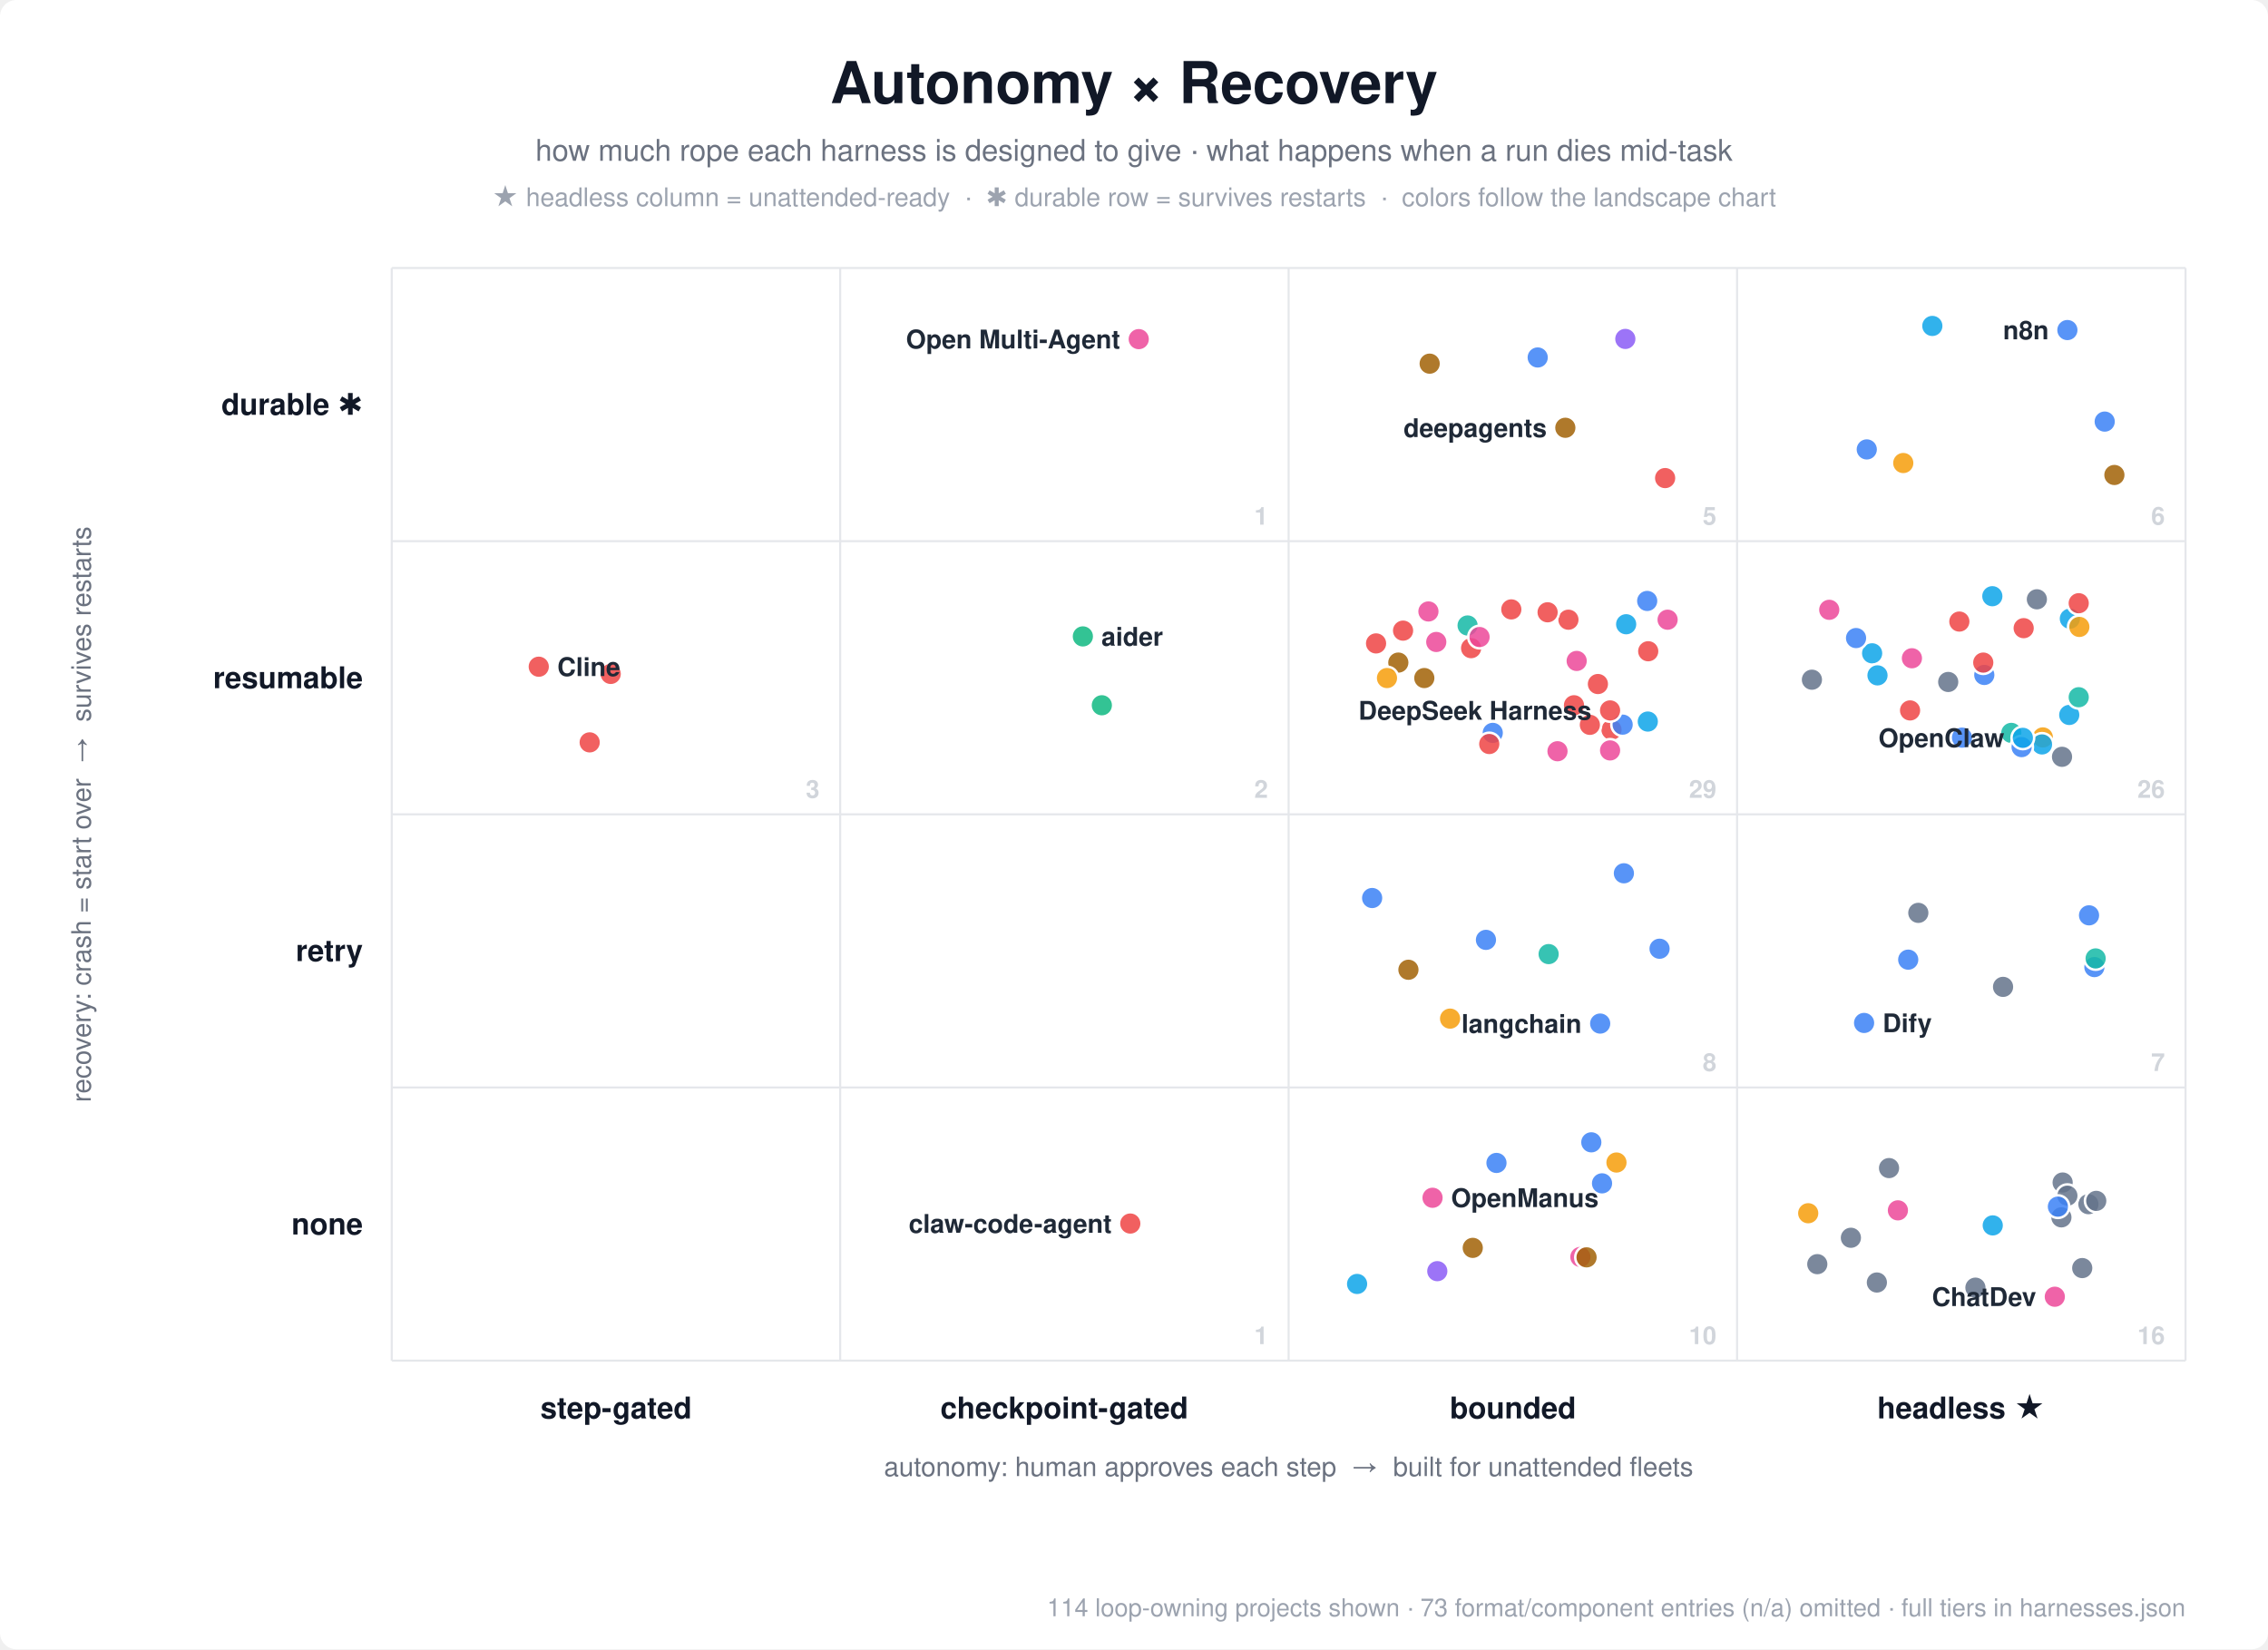
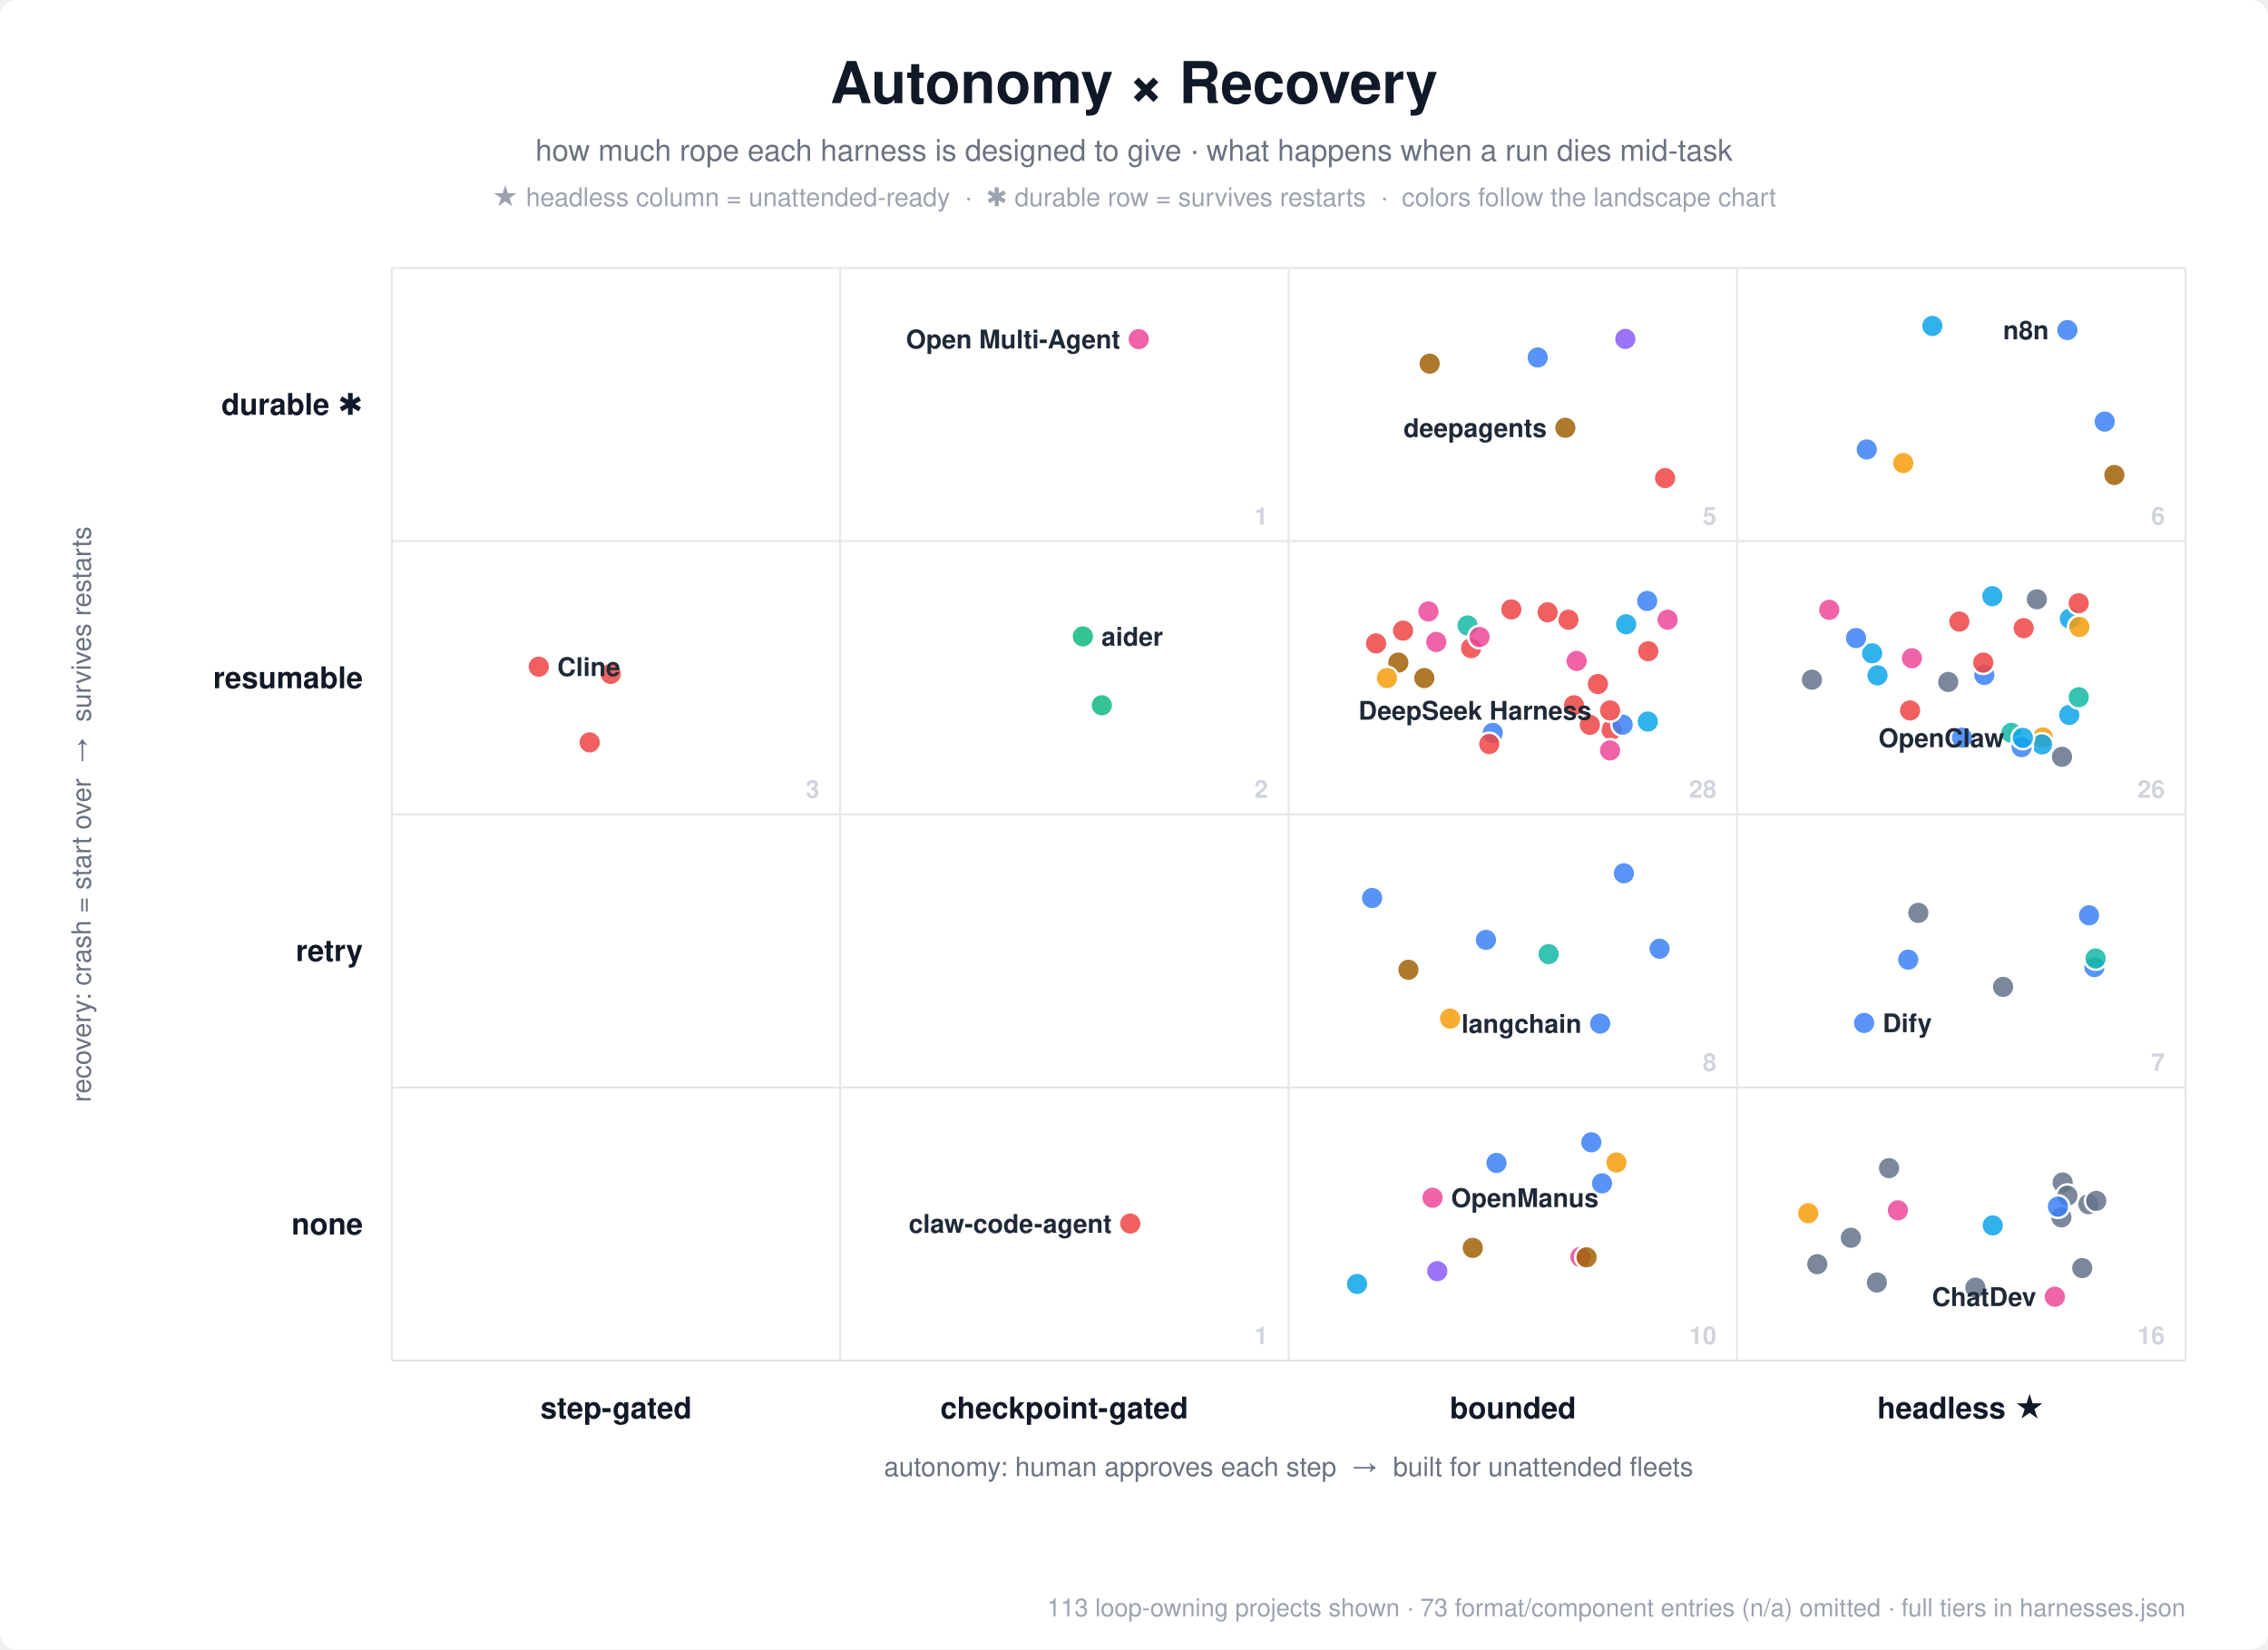
<svg xmlns="http://www.w3.org/2000/svg" viewBox="0 0 1100 800" font-family="-apple-system, 'Segoe UI', Helvetica, Arial, sans-serif">
  <rect width="1100" height="800" fill="#ffffff" rx="8" />
  <text x="550.0" y="50" text-anchor="middle" font-size="28" font-weight="700" fill="#111827">Autonomy × Recovery</text>
  <text x="550.0" y="78" text-anchor="middle" font-size="14.5" fill="#6b7280">how much rope each harness is designed to give · what happens when a run dies mid-task</text>
  <text x="550.0" y="100" text-anchor="middle" font-size="12.5" fill="#9ca3af">★ headless column = unattended-ready  ·  ✱ durable row = survives restarts  ·  colors follow the landscape chart</text>
  <line x1="190.0" y1="130" x2="190.0" y2="660" stroke="#e5e7eb" stroke-width="1" />
  <line x1="407.5" y1="130" x2="407.5" y2="660" stroke="#e5e7eb" stroke-width="1" />
  <line x1="625.0" y1="130" x2="625.0" y2="660" stroke="#e5e7eb" stroke-width="1" />
  <line x1="842.5" y1="130" x2="842.5" y2="660" stroke="#e5e7eb" stroke-width="1" />
  <line x1="1060.0" y1="130" x2="1060.0" y2="660" stroke="#e5e7eb" stroke-width="1" />
  <line x1="190" y1="130.0" x2="1060" y2="130.0" stroke="#e5e7eb" stroke-width="1" />
  <line x1="190" y1="262.5" x2="1060" y2="262.5" stroke="#e5e7eb" stroke-width="1" />
  <line x1="190" y1="395.0" x2="1060" y2="395.0" stroke="#e5e7eb" stroke-width="1" />
  <line x1="190" y1="527.5" x2="1060" y2="527.5" stroke="#e5e7eb" stroke-width="1" />
  <line x1="190" y1="660.0" x2="1060" y2="660.0" stroke="#e5e7eb" stroke-width="1" />
  <text x="298.8" y="688" text-anchor="middle" font-size="14.5" font-weight="600" fill="#111827">step-gated</text>
  <text x="516.2" y="688" text-anchor="middle" font-size="14.5" font-weight="600" fill="#111827">checkpoint-gated</text>
  <text x="733.8" y="688" text-anchor="middle" font-size="14.5" font-weight="600" fill="#111827">bounded</text>
  <text x="951.2" y="688" text-anchor="middle" font-size="14.5" font-weight="600" fill="#111827">headless ★</text>
  <text x="625.0" y="716" text-anchor="middle" font-size="13" fill="#6b7280">autonomy: human approves each step  →  built for unattended fleets</text>
  <text x="176" y="598.8" text-anchor="end" font-size="14.5" font-weight="600" fill="#111827">none</text>
  <text x="176" y="466.2" text-anchor="end" font-size="14.5" font-weight="600" fill="#111827">retry</text>
  <text x="176" y="333.8" text-anchor="end" font-size="14.5" font-weight="600" fill="#111827">resumable</text>
  <text x="176" y="201.2" text-anchor="end" font-size="14.5" font-weight="600" fill="#111827">durable ✱</text>
  <text x="44" y="395" font-size="13" fill="#6b7280" transform="rotate(-90 44 395)" text-anchor="middle">recovery: crash = start over  →  survives restarts</text>
  <text x="832.5" y="652.0" text-anchor="end" font-size="12" fill="#d1d5db" font-weight="700">10</text>
  <text x="832.5" y="254.5" text-anchor="end" font-size="12" fill="#d1d5db" font-weight="700">5</text>
  <text x="1050.0" y="387.0" text-anchor="end" font-size="12" fill="#d1d5db" font-weight="700">26</text>
-   <text x="832.5" y="387.0" text-anchor="end" font-size="12" fill="#d1d5db" font-weight="700">29</text>
+   <text x="832.5" y="387.0" text-anchor="end" font-size="12" fill="#d1d5db" font-weight="700">28</text>
  <text x="397.5" y="387.0" text-anchor="end" font-size="12" fill="#d1d5db" font-weight="700">3</text>
  <text x="615.0" y="652.0" text-anchor="end" font-size="12" fill="#d1d5db" font-weight="700">1</text>
  <text x="832.5" y="519.5" text-anchor="end" font-size="12" fill="#d1d5db" font-weight="700">8</text>
  <text x="1050.0" y="652.0" text-anchor="end" font-size="12" fill="#d1d5db" font-weight="700">16</text>
  <text x="1050.0" y="254.5" text-anchor="end" font-size="12" fill="#d1d5db" font-weight="700">6</text>
  <text x="1050.0" y="519.5" text-anchor="end" font-size="12" fill="#d1d5db" font-weight="700">7</text>
  <text x="615.0" y="254.5" text-anchor="end" font-size="12" fill="#d1d5db" font-weight="700">1</text>
  <text x="615.0" y="387.0" text-anchor="end" font-size="12" fill="#d1d5db" font-weight="700">2</text>
  <circle cx="958.1" cy="624.6" r="5.5" fill="#64748b" fill-opacity="0.85" stroke="#ffffff" stroke-width="1.2" />
  <circle cx="1003.6" cy="346.8" r="5.5" fill="#0ea5e9" fill-opacity="0.85" stroke="#ffffff" stroke-width="1.2" />
  <circle cx="916.2" cy="566.6" r="5.5" fill="#64748b" fill-opacity="0.85" stroke="#ffffff" stroke-width="1.2" />
  <circle cx="897.7" cy="600.4" r="5.5" fill="#64748b" fill-opacity="0.85" stroke="#ffffff" stroke-width="1.2" />
  <circle cx="703.3" cy="494.1" r="5.5" fill="#f59e0b" fill-opacity="0.85" stroke="#ffffff" stroke-width="1.2" />
  <circle cx="1009.9" cy="615.1" r="5.5" fill="#64748b" fill-opacity="0.85" stroke="#ffffff" stroke-width="1.2" />
  <circle cx="725.8" cy="564.1" r="5.5" fill="#3b82f6" fill-opacity="0.85" stroke="#ffffff" stroke-width="1.2" />
  <circle cx="711.8" cy="303.4" r="5.5" fill="#14b8a6" fill-opacity="0.85" stroke="#ffffff" stroke-width="1.2" />
  <circle cx="807.6" cy="231.9" r="5.5" fill="#ef4444" fill-opacity="0.85" stroke="#ffffff" stroke-width="1.2" />
  <circle cx="971.5" cy="478.7" r="5.5" fill="#64748b" fill-opacity="0.85" stroke="#ffffff" stroke-width="1.2" />
  <circle cx="887.2" cy="295.8" r="5.5" fill="#ec4899" fill-opacity="0.85" stroke="#ffffff" stroke-width="1.2" />
  <circle cx="777.0" cy="574.0" r="5.5" fill="#3b82f6" fill-opacity="0.85" stroke="#ffffff" stroke-width="1.2" />
  <circle cx="975.5" cy="355.5" r="5.5" fill="#14b8a6" fill-opacity="0.85" stroke="#ffffff" stroke-width="1.2" />
  <circle cx="784.0" cy="563.9" r="5.5" fill="#f59e0b" fill-opacity="0.85" stroke="#ffffff" stroke-width="1.2" />
  <circle cx="697.1" cy="616.6" r="5.5" fill="#8b5cf6" fill-opacity="0.85" stroke="#ffffff" stroke-width="1.2" />
  <circle cx="781.6" cy="354.0" r="5.5" fill="#ef4444" fill-opacity="0.85" stroke="#ffffff" stroke-width="1.2" />
  <circle cx="548.2" cy="593.5" r="5.5" fill="#ef4444" fill-opacity="0.85" stroke="#ffffff" stroke-width="1.2" />
  <circle cx="877.0" cy="588.5" r="5.5" fill="#f59e0b" fill-opacity="0.85" stroke="#ffffff" stroke-width="1.2" />
  <circle cx="788.3" cy="164.4" r="5.5" fill="#8b5cf6" fill-opacity="0.85" stroke="#ffffff" stroke-width="1.2" />
  <circle cx="714.3" cy="605.3" r="5.5" fill="#a16207" fill-opacity="0.85" stroke="#ffffff" stroke-width="1.2" />
  <circle cx="878.8" cy="329.7" r="5.5" fill="#64748b" fill-opacity="0.85" stroke="#ffffff" stroke-width="1.2" />
  <circle cx="1012.9" cy="584.1" r="5.5" fill="#64748b" fill-opacity="0.85" stroke="#ffffff" stroke-width="1.2" />
+   <circle cx="930.4" cy="442.8" r="5.5" fill="#64748b" fill-opacity="0.85" stroke="#ffffff" stroke-width="1.2" />
  <circle cx="910.3" cy="622.1" r="5.5" fill="#64748b" fill-opacity="0.85" stroke="#ffffff" stroke-width="1.2" />
-   <circle cx="930.4" cy="442.8" r="5.5" fill="#64748b" fill-opacity="0.85" stroke="#ffffff" stroke-width="1.2" />
  <circle cx="881.4" cy="613.2" r="5.5" fill="#64748b" fill-opacity="0.85" stroke="#ffffff" stroke-width="1.2" />
  <circle cx="1016.7" cy="582.5" r="5.5" fill="#64748b" fill-opacity="0.85" stroke="#ffffff" stroke-width="1.2" />
  <circle cx="764.7" cy="320.6" r="5.5" fill="#ec4899" fill-opacity="0.85" stroke="#ffffff" stroke-width="1.2" />
  <circle cx="1000.4" cy="573.6" r="5.5" fill="#64748b" fill-opacity="0.85" stroke="#ffffff" stroke-width="1.2" />
  <circle cx="713.5" cy="314.4" r="5.5" fill="#ef4444" fill-opacity="0.85" stroke="#ffffff" stroke-width="1.2" />
  <circle cx="658.2" cy="622.8" r="5.5" fill="#0ea5e9" fill-opacity="0.85" stroke="#ffffff" stroke-width="1.2" />
  <circle cx="733.0" cy="295.6" r="5.5" fill="#ef4444" fill-opacity="0.85" stroke="#ffffff" stroke-width="1.2" />
  <circle cx="1002.7" cy="580.0" r="5.5" fill="#64748b" fill-opacity="0.85" stroke="#ffffff" stroke-width="1.2" />
  <circle cx="1003.9" cy="300.1" r="5.5" fill="#0ea5e9" fill-opacity="0.85" stroke="#ffffff" stroke-width="1.2" />
  <circle cx="1000.1" cy="367.1" r="5.5" fill="#64748b" fill-opacity="0.85" stroke="#ffffff" stroke-width="1.2" />
  <circle cx="798.9" cy="291.5" r="5.5" fill="#3b82f6" fill-opacity="0.85" stroke="#ffffff" stroke-width="1.2" />
  <circle cx="999.8" cy="590.5" r="5.5" fill="#64748b" fill-opacity="0.85" stroke="#ffffff" stroke-width="1.2" />
  <circle cx="678.2" cy="321.4" r="5.5" fill="#a16207" fill-opacity="0.85" stroke="#ffffff" stroke-width="1.2" />
  <circle cx="787.6" cy="423.6" r="5.5" fill="#3b82f6" fill-opacity="0.85" stroke="#ffffff" stroke-width="1.2" />
  <circle cx="998.1" cy="585.3" r="5.5" fill="#3b82f6" fill-opacity="0.85" stroke="#ffffff" stroke-width="1.2" />
  <circle cx="1025.5" cy="230.4" r="5.5" fill="#a16207" fill-opacity="0.85" stroke="#ffffff" stroke-width="1.2" />
  <circle cx="987.9" cy="290.7" r="5.5" fill="#64748b" fill-opacity="0.85" stroke="#ffffff" stroke-width="1.2" />
  <circle cx="920.5" cy="587.1" r="5.5" fill="#ec4899" fill-opacity="0.85" stroke="#ffffff" stroke-width="1.2" />
  <circle cx="923.1" cy="224.6" r="5.5" fill="#f59e0b" fill-opacity="0.85" stroke="#ffffff" stroke-width="1.2" />
  <circle cx="552.3" cy="164.5" r="5.5" fill="#ec4899" fill-opacity="0.85" stroke="#ffffff" stroke-width="1.2" />
  <circle cx="724.0" cy="355.5" r="5.5" fill="#3b82f6" fill-opacity="0.85" stroke="#ffffff" stroke-width="1.2" />
  <circle cx="1015.8" cy="469.1" r="5.5" fill="#3b82f6" fill-opacity="0.85" stroke="#ffffff" stroke-width="1.2" />
  <circle cx="1016.4" cy="464.9" r="5.5" fill="#14b8a6" fill-opacity="0.85" stroke="#ffffff" stroke-width="1.2" />
  <circle cx="990.8" cy="357.7" r="5.5" fill="#f59e0b" fill-opacity="0.85" stroke="#ffffff" stroke-width="1.2" />
  <circle cx="690.8" cy="328.9" r="5.5" fill="#a16207" fill-opacity="0.85" stroke="#ffffff" stroke-width="1.2" />
  <circle cx="766.5" cy="609.7" r="5.5" fill="#ec4899" fill-opacity="0.85" stroke="#ffffff" stroke-width="1.2" />
  <circle cx="696.6" cy="311.4" r="5.5" fill="#ec4899" fill-opacity="0.85" stroke="#ffffff" stroke-width="1.2" />
  <circle cx="808.8" cy="300.6" r="5.5" fill="#ec4899" fill-opacity="0.85" stroke="#ffffff" stroke-width="1.2" />
  <circle cx="672.7" cy="328.9" r="5.5" fill="#f59e0b" fill-opacity="0.85" stroke="#ffffff" stroke-width="1.2" />
  <circle cx="717.6" cy="309.0" r="5.5" fill="#ec4899" fill-opacity="0.85" stroke="#ffffff" stroke-width="1.2" />
  <circle cx="951.6" cy="357.8" r="5.5" fill="#3b82f6" fill-opacity="0.85" stroke="#ffffff" stroke-width="1.2" />
-   <circle cx="966.5" cy="594.4" r="5.5" fill="#0ea5e9" fill-opacity="0.85" stroke="#ffffff" stroke-width="1.2" />
  <circle cx="937.2" cy="158.1" r="5.5" fill="#0ea5e9" fill-opacity="0.85" stroke="#ffffff" stroke-width="1.2" />
  <circle cx="799.2" cy="350.0" r="5.5" fill="#0ea5e9" fill-opacity="0.85" stroke="#ffffff" stroke-width="1.2" />
+   <circle cx="966.5" cy="594.4" r="5.5" fill="#0ea5e9" fill-opacity="0.85" stroke="#ffffff" stroke-width="1.2" />
  <circle cx="944.9" cy="330.8" r="5.5" fill="#64748b" fill-opacity="0.85" stroke="#ffffff" stroke-width="1.2" />
+   <circle cx="990.4" cy="361.1" r="5.5" fill="#0ea5e9" fill-opacity="0.85" stroke="#ffffff" stroke-width="1.2" />
  <circle cx="788.7" cy="302.8" r="5.5" fill="#0ea5e9" fill-opacity="0.85" stroke="#ffffff" stroke-width="1.2" />
-   <circle cx="990.4" cy="361.1" r="5.5" fill="#0ea5e9" fill-opacity="0.85" stroke="#ffffff" stroke-width="1.2" />
  <circle cx="1008.5" cy="304.1" r="5.5" fill="#f59e0b" fill-opacity="0.85" stroke="#ffffff" stroke-width="1.2" />
  <circle cx="693.4" cy="176.4" r="5.5" fill="#a16207" fill-opacity="0.85" stroke="#ffffff" stroke-width="1.2" />
  <circle cx="980.5" cy="362.4" r="5.5" fill="#3b82f6" fill-opacity="0.85" stroke="#ffffff" stroke-width="1.2" />
  <circle cx="962.4" cy="327.4" r="5.5" fill="#3b82f6" fill-opacity="0.85" stroke="#ffffff" stroke-width="1.2" />
  <circle cx="926.4" cy="344.6" r="5.5" fill="#ef4444" fill-opacity="0.85" stroke="#ffffff" stroke-width="1.2" />
  <circle cx="296.2" cy="326.9" r="5.5" fill="#ef4444" fill-opacity="0.85" stroke="#ffffff" stroke-width="1.2" />
  <circle cx="905.4" cy="218.0" r="5.5" fill="#3b82f6" fill-opacity="0.85" stroke="#ffffff" stroke-width="1.2" />
  <circle cx="771.8" cy="554.1" r="5.5" fill="#3b82f6" fill-opacity="0.85" stroke="#ffffff" stroke-width="1.2" />
  <circle cx="667.4" cy="312.1" r="5.5" fill="#ef4444" fill-opacity="0.85" stroke="#ffffff" stroke-width="1.2" />
-   <circle cx="683.1" cy="470.4" r="5.5" fill="#a16207" fill-opacity="0.85" stroke="#ffffff" stroke-width="1.2" />
  <circle cx="286.0" cy="360.1" r="5.5" fill="#ef4444" fill-opacity="0.85" stroke="#ffffff" stroke-width="1.2" />
  <circle cx="961.9" cy="321.4" r="5.5" fill="#ef4444" fill-opacity="0.85" stroke="#ffffff" stroke-width="1.2" />
+   <circle cx="683.1" cy="470.4" r="5.5" fill="#a16207" fill-opacity="0.85" stroke="#ffffff" stroke-width="1.2" />
  <circle cx="720.7" cy="455.9" r="5.5" fill="#3b82f6" fill-opacity="0.85" stroke="#ffffff" stroke-width="1.2" />
  <circle cx="760.7" cy="300.6" r="5.5" fill="#ef4444" fill-opacity="0.85" stroke="#ffffff" stroke-width="1.2" />
  <circle cx="745.8" cy="173.4" r="5.5" fill="#3b82f6" fill-opacity="0.85" stroke="#ffffff" stroke-width="1.2" />
  <circle cx="769.5" cy="609.9" r="5.5" fill="#a16207" fill-opacity="0.85" stroke="#ffffff" stroke-width="1.2" />
-   <circle cx="799.4" cy="315.9" r="5.5" fill="#ef4444" fill-opacity="0.85" stroke="#ffffff" stroke-width="1.2" />
  <circle cx="692.8" cy="296.6" r="5.5" fill="#ec4899" fill-opacity="0.85" stroke="#ffffff" stroke-width="1.2" />
  <circle cx="751.1" cy="462.8" r="5.5" fill="#14b8a6" fill-opacity="0.85" stroke="#ffffff" stroke-width="1.2" />
+   <circle cx="799.4" cy="315.9" r="5.5" fill="#ef4444" fill-opacity="0.85" stroke="#ffffff" stroke-width="1.2" />
  <circle cx="759.2" cy="207.5" r="5.5" fill="#a16207" fill-opacity="0.85" stroke="#ffffff" stroke-width="1.2" />
  <circle cx="996.6" cy="629.0" r="5.5" fill="#ec4899" fill-opacity="0.85" stroke="#ffffff" stroke-width="1.2" />
  <circle cx="534.4" cy="342.1" r="5.5" fill="#10b981" fill-opacity="0.85" stroke="#ffffff" stroke-width="1.2" />
  <circle cx="908.0" cy="316.9" r="5.5" fill="#0ea5e9" fill-opacity="0.85" stroke="#ffffff" stroke-width="1.2" />
  <circle cx="722.3" cy="360.9" r="5.5" fill="#ef4444" fill-opacity="0.85" stroke="#ffffff" stroke-width="1.2" />
  <circle cx="763.4" cy="342.1" r="5.5" fill="#ef4444" fill-opacity="0.85" stroke="#ffffff" stroke-width="1.2" />
  <circle cx="787.0" cy="351.5" r="5.5" fill="#3b82f6" fill-opacity="0.85" stroke="#ffffff" stroke-width="1.2" />
  <circle cx="1020.8" cy="204.5" r="5.5" fill="#3b82f6" fill-opacity="0.85" stroke="#ffffff" stroke-width="1.2" />
  <circle cx="525.2" cy="308.7" r="5.5" fill="#10b981" fill-opacity="0.85" stroke="#ffffff" stroke-width="1.2" />
  <circle cx="665.5" cy="435.6" r="5.5" fill="#3b82f6" fill-opacity="0.85" stroke="#ffffff" stroke-width="1.2" />
  <circle cx="925.5" cy="465.5" r="5.5" fill="#3b82f6" fill-opacity="0.85" stroke="#ffffff" stroke-width="1.2" />
  <circle cx="1008.2" cy="292.6" r="5.5" fill="#ef4444" fill-opacity="0.85" stroke="#ffffff" stroke-width="1.2" />
  <circle cx="694.8" cy="581.0" r="5.5" fill="#ec4899" fill-opacity="0.85" stroke="#ffffff" stroke-width="1.2" />
  <circle cx="780.9" cy="364.0" r="5.5" fill="#ec4899" fill-opacity="0.85" stroke="#ffffff" stroke-width="1.2" />
-   <circle cx="755.4" cy="364.4" r="5.5" fill="#ec4899" fill-opacity="0.85" stroke="#ffffff" stroke-width="1.2" />
  <circle cx="966.3" cy="289.2" r="5.5" fill="#0ea5e9" fill-opacity="0.85" stroke="#ffffff" stroke-width="1.2" />
  <circle cx="680.5" cy="305.9" r="5.5" fill="#ef4444" fill-opacity="0.85" stroke="#ffffff" stroke-width="1.2" />
  <circle cx="927.3" cy="319.3" r="5.5" fill="#ec4899" fill-opacity="0.85" stroke="#ffffff" stroke-width="1.2" />
  <circle cx="261.3" cy="323.4" r="5.5" fill="#ef4444" fill-opacity="0.85" stroke="#ffffff" stroke-width="1.2" />
  <circle cx="1008.2" cy="338.2" r="5.5" fill="#14b8a6" fill-opacity="0.85" stroke="#ffffff" stroke-width="1.2" />
  <circle cx="950.3" cy="301.5" r="5.5" fill="#ef4444" fill-opacity="0.85" stroke="#ffffff" stroke-width="1.2" />
  <circle cx="775.0" cy="331.8" r="5.5" fill="#ef4444" fill-opacity="0.85" stroke="#ffffff" stroke-width="1.2" />
  <circle cx="804.9" cy="460.2" r="5.5" fill="#3b82f6" fill-opacity="0.85" stroke="#ffffff" stroke-width="1.2" />
  <circle cx="771.1" cy="351.6" r="5.5" fill="#ef4444" fill-opacity="0.85" stroke="#ffffff" stroke-width="1.2" />
  <circle cx="750.6" cy="297.0" r="5.5" fill="#ef4444" fill-opacity="0.85" stroke="#ffffff" stroke-width="1.2" />
  <circle cx="776.1" cy="496.5" r="5.5" fill="#3b82f6" fill-opacity="0.85" stroke="#ffffff" stroke-width="1.2" />
  <circle cx="1013.2" cy="444.0" r="5.5" fill="#3b82f6" fill-opacity="0.85" stroke="#ffffff" stroke-width="1.2" />
  <circle cx="904.1" cy="496.2" r="5.5" fill="#3b82f6" fill-opacity="0.85" stroke="#ffffff" stroke-width="1.2" />
  <circle cx="900.2" cy="309.5" r="5.5" fill="#3b82f6" fill-opacity="0.85" stroke="#ffffff" stroke-width="1.2" />
  <circle cx="1002.7" cy="160.1" r="5.5" fill="#3b82f6" fill-opacity="0.85" stroke="#ffffff" stroke-width="1.2" />
  <circle cx="981.5" cy="304.7" r="5.5" fill="#ef4444" fill-opacity="0.85" stroke="#ffffff" stroke-width="1.2" />
  <circle cx="910.6" cy="327.6" r="5.5" fill="#0ea5e9" fill-opacity="0.85" stroke="#ffffff" stroke-width="1.2" />
  <circle cx="780.9" cy="344.6" r="5.5" fill="#ef4444" fill-opacity="0.85" stroke="#ffffff" stroke-width="1.2" />
  <circle cx="981.1" cy="357.9" r="5.5" fill="#0ea5e9" fill-opacity="0.85" stroke="#ffffff" stroke-width="1.2" />
  <text x="703.8" y="585.5" text-anchor="start" font-size="12.5" font-weight="600" fill="#1f2937">OpenManus</text>
  <text x="750.2" y="212.0" text-anchor="end" font-size="12.5" font-weight="600" fill="#1f2937">deepagents</text>
  <text x="972.1" y="362.4" text-anchor="end" font-size="12.5" font-weight="600" fill="#1f2937">OpenClaw</text>
  <text x="771.9" y="349.1" text-anchor="end" font-size="12.5" font-weight="600" fill="#1f2937">DeepSeek Harness</text>
  <text x="270.3" y="327.9" text-anchor="start" font-size="12.5" font-weight="600" fill="#1f2937">Cline</text>
  <text x="539.2" y="598.0" text-anchor="end" font-size="12.5" font-weight="600" fill="#1f2937">claw-code-agent</text>
  <text x="767.1" y="501.0" text-anchor="end" font-size="12.5" font-weight="600" fill="#1f2937">langchain</text>
  <text x="987.6" y="633.5" text-anchor="end" font-size="12.5" font-weight="600" fill="#1f2937">ChatDev</text>
  <text x="993.7" y="164.6" text-anchor="end" font-size="12.5" font-weight="600" fill="#1f2937">n8n</text>
  <text x="913.1" y="500.7" text-anchor="start" font-size="12.5" font-weight="600" fill="#1f2937">Dify</text>
  <text x="543.3" y="169.0" text-anchor="end" font-size="12.5" font-weight="600" fill="#1f2937">Open Multi-Agent</text>
  <text x="534.2" y="313.2" text-anchor="start" font-size="12.5" font-weight="600" fill="#1f2937">aider</text>
-   <text x="1060" y="784" text-anchor="end" font-size="12" fill="#9ca3af">114 loop-owning projects shown · 73 format/component entries (n/a) omitted · full tiers in harnesses.json</text>
+   <text x="1060" y="784" text-anchor="end" font-size="12" fill="#9ca3af">113 loop-owning projects shown · 73 format/component entries (n/a) omitted · full tiers in harnesses.json</text>
</svg>
